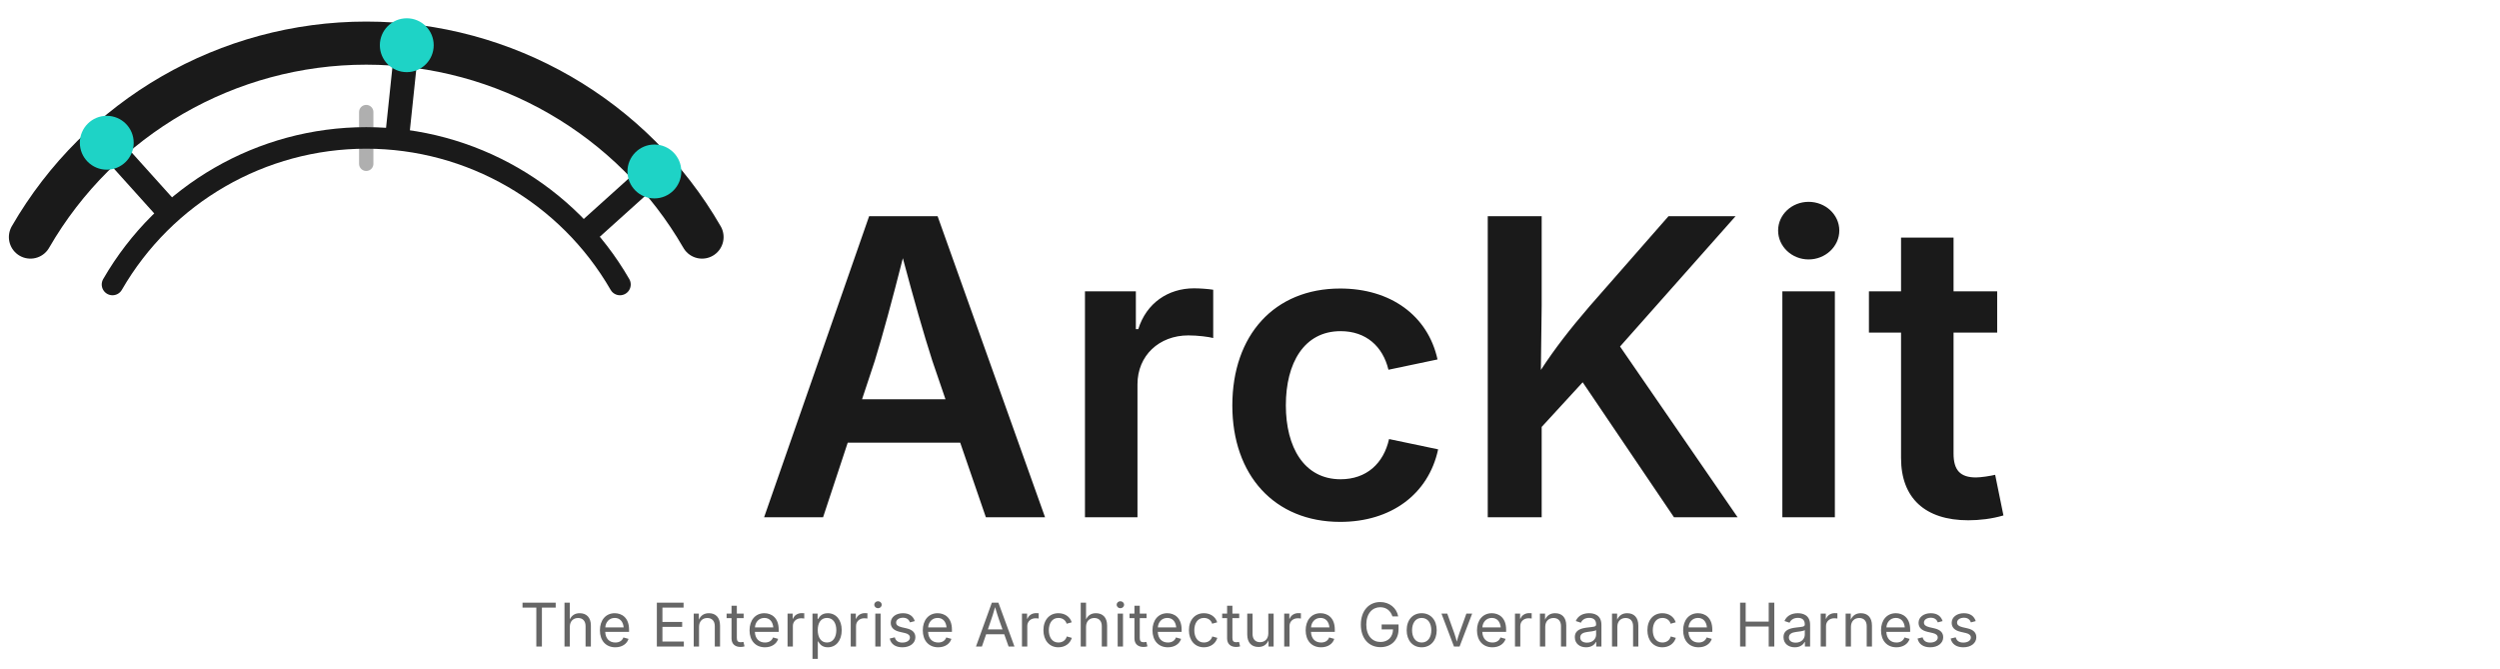
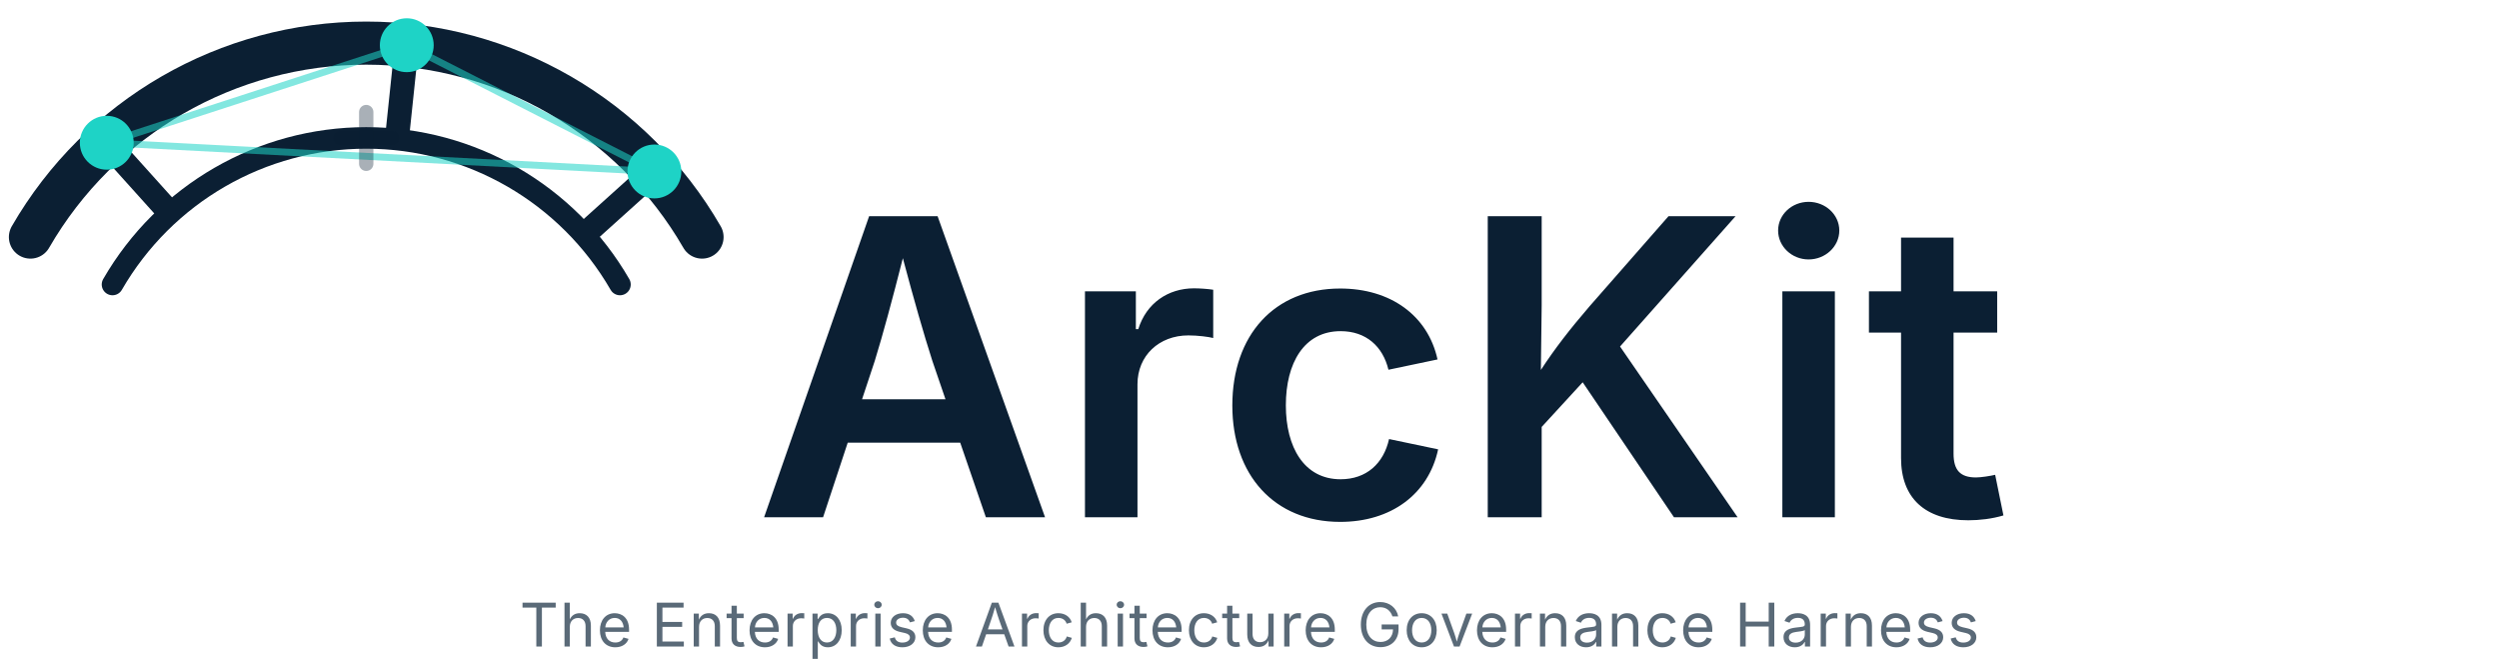
<svg xmlns="http://www.w3.org/2000/svg" width="580" height="155" viewBox="0 0 580 155" role="img" aria-label="ArcKit - The Enterprise Architecture Governance Harness">
  <g fill="none">
-     <path d="M 7.06,55.00 A 90.00,90.00 0 0 1 162.94,55.00" stroke="#1A1A1A" stroke-width="10" stroke-linecap="round" />
-     <path d="M 26.11,66.00 A 68.00,68.00 0 0 1 143.89,66.00" stroke="#1A1A1A" stroke-width="5.00" stroke-linecap="round" />
-     <line x1="38.16" y1="47.98" x2="24.78" y2="33.12" stroke="#1A1A1A" stroke-width="5.56" stroke-linecap="round" />
-     <line x1="92.32" y1="30.38" x2="94.41" y2="10.49" stroke="#1A1A1A" stroke-width="5.56" stroke-linecap="round" />
-     <line x1="137.02" y1="53.16" x2="151.88" y2="39.78" stroke="#1A1A1A" stroke-width="5.56" stroke-linecap="round" />
+     <path d="M 7.06,55.00 A 90.00,90.00 0 0 1 162.94,55.00" stroke="#0B1F33" stroke-width="10" stroke-linecap="round" />
+     <path d="M 26.11,66.00 A 68.00,68.00 0 0 1 143.89,66.00" stroke="#0B1F33" stroke-width="5.00" stroke-linecap="round" />
+     <g stroke="#1ED3C6" stroke-width="1.6" stroke-linecap="round" stroke-opacity="0.55">
+       <line x1="24.78" y1="33.12" x2="94.41" y2="10.49" />
+       <line x1="94.41" y1="10.49" x2="151.88" y2="39.78" />
+       <line x1="24.78" y1="33.12" x2="151.88" y2="39.78" />
+     </g>
+     <line x1="38.16" y1="47.98" x2="24.78" y2="33.12" stroke="#0B1F33" stroke-width="5.56" stroke-linecap="round" />
+     <line x1="92.32" y1="30.38" x2="94.41" y2="10.49" stroke="#0B1F33" stroke-width="5.56" stroke-linecap="round" />
+     <line x1="137.02" y1="53.16" x2="151.88" y2="39.78" stroke="#0B1F33" stroke-width="5.56" stroke-linecap="round" />
    <circle cx="24.78" cy="33.12" r="6.25" fill="#1ED3C6" />
    <circle cx="94.41" cy="10.49" r="6.25" fill="#1ED3C6" />
    <circle cx="151.88" cy="39.78" r="6.25" fill="#1ED3C6" />
-     <line x1="79.00" y1="32.00" x2="91.00" y2="32.00" stroke="#1A1A1A" stroke-opacity="0.35" stroke-width="3.33" stroke-linecap="round" />
-     <line x1="85.00" y1="26.00" x2="85.00" y2="38.00" stroke="#1A1A1A" stroke-opacity="0.35" stroke-width="3.33" stroke-linecap="round" />
+     <line x1="79.00" y1="32.00" x2="91.00" y2="32.00" stroke="#0B1F33" stroke-opacity="0.35" stroke-width="3.33" stroke-linecap="round" />
+     <line x1="85.00" y1="26.00" x2="85.00" y2="38.00" stroke="#0B1F33" stroke-opacity="0.35" stroke-width="3.33" stroke-linecap="round" />
  </g>
-   <text x="175" y="120" font-family="Inter, IBM Plex Sans, SF Pro, -apple-system, system-ui, Segoe UI, Roboto, 'Helvetica Neue', Arial, sans-serif" font-size="96" font-weight="600" fill="#1A1A1A" letter-spacing="0.5px">ArcKit</text>
-   <text x="290" y="150" font-family="Inter, IBM Plex Sans, SF Pro, -apple-system, system-ui, Segoe UI, Roboto, 'Helvetica Neue', Arial, sans-serif" font-size="14" font-weight="400" fill="#666666" letter-spacing="0.3px" text-anchor="middle">The Enterprise Architecture Governance Harness</text>
+   <text x="175" y="120" font-family="Inter, IBM Plex Sans, SF Pro, -apple-system, system-ui, Segoe UI, Roboto, 'Helvetica Neue', Arial, sans-serif" font-size="96" font-weight="600" fill="#0B1F33" letter-spacing="0.5px">ArcKit</text>
+   <text x="290" y="150" font-family="Inter, IBM Plex Sans, SF Pro, -apple-system, system-ui, Segoe UI, Roboto, 'Helvetica Neue', Arial, sans-serif" font-size="14" font-weight="400" fill="#5A6A78" letter-spacing="0.3px" text-anchor="middle">The Enterprise Architecture Governance Harness</text>
</svg>
